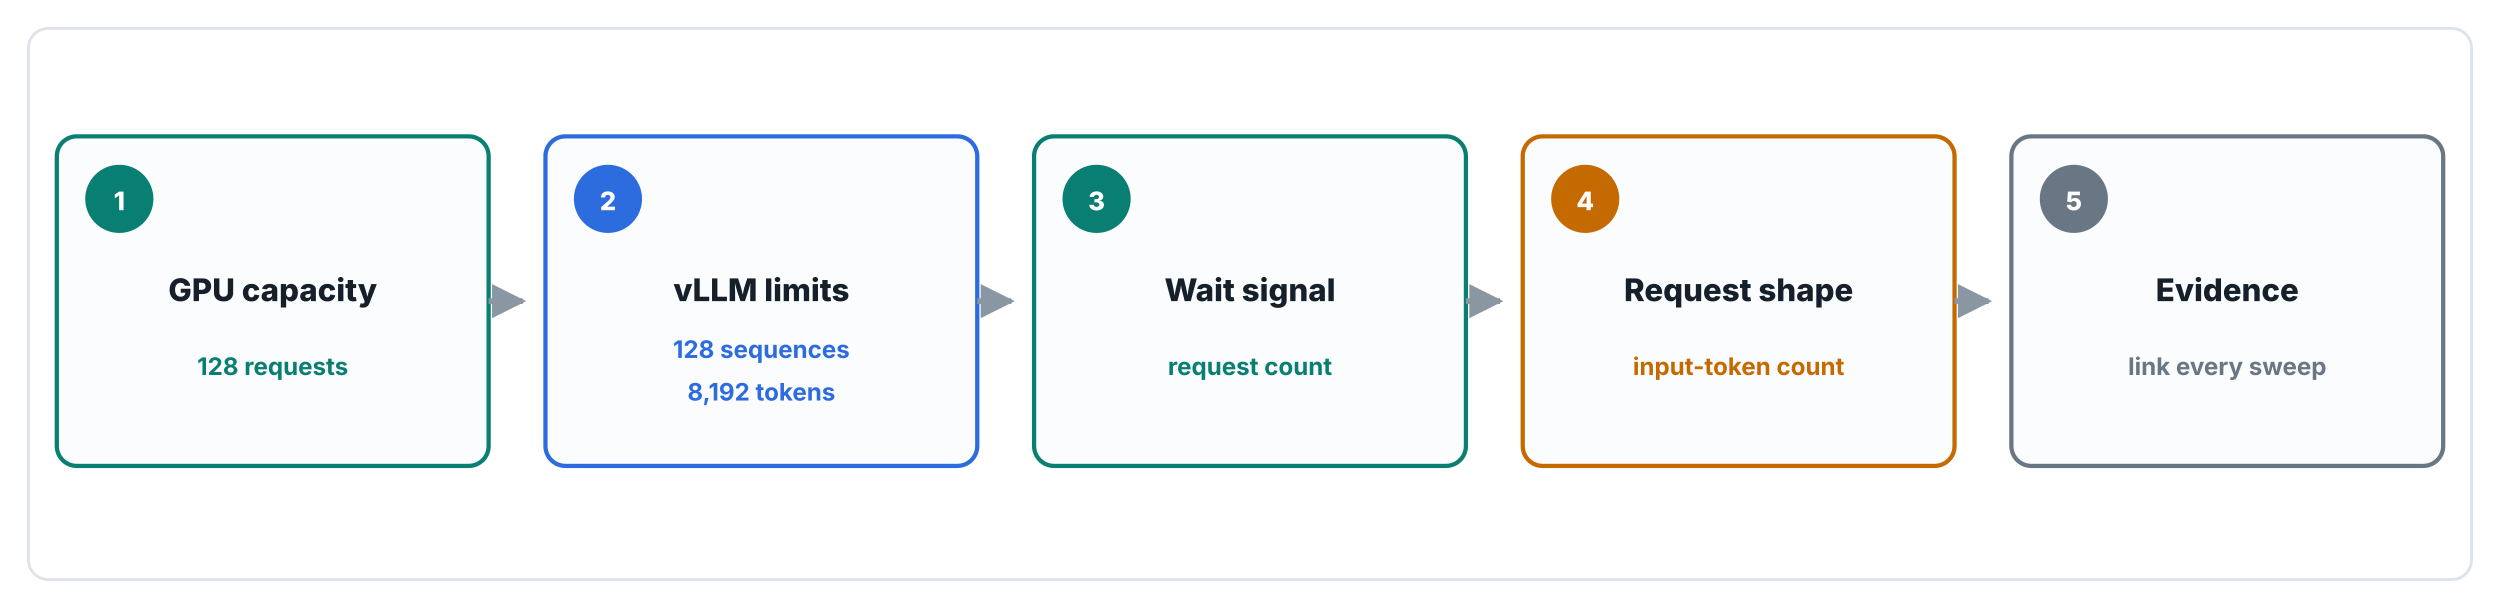
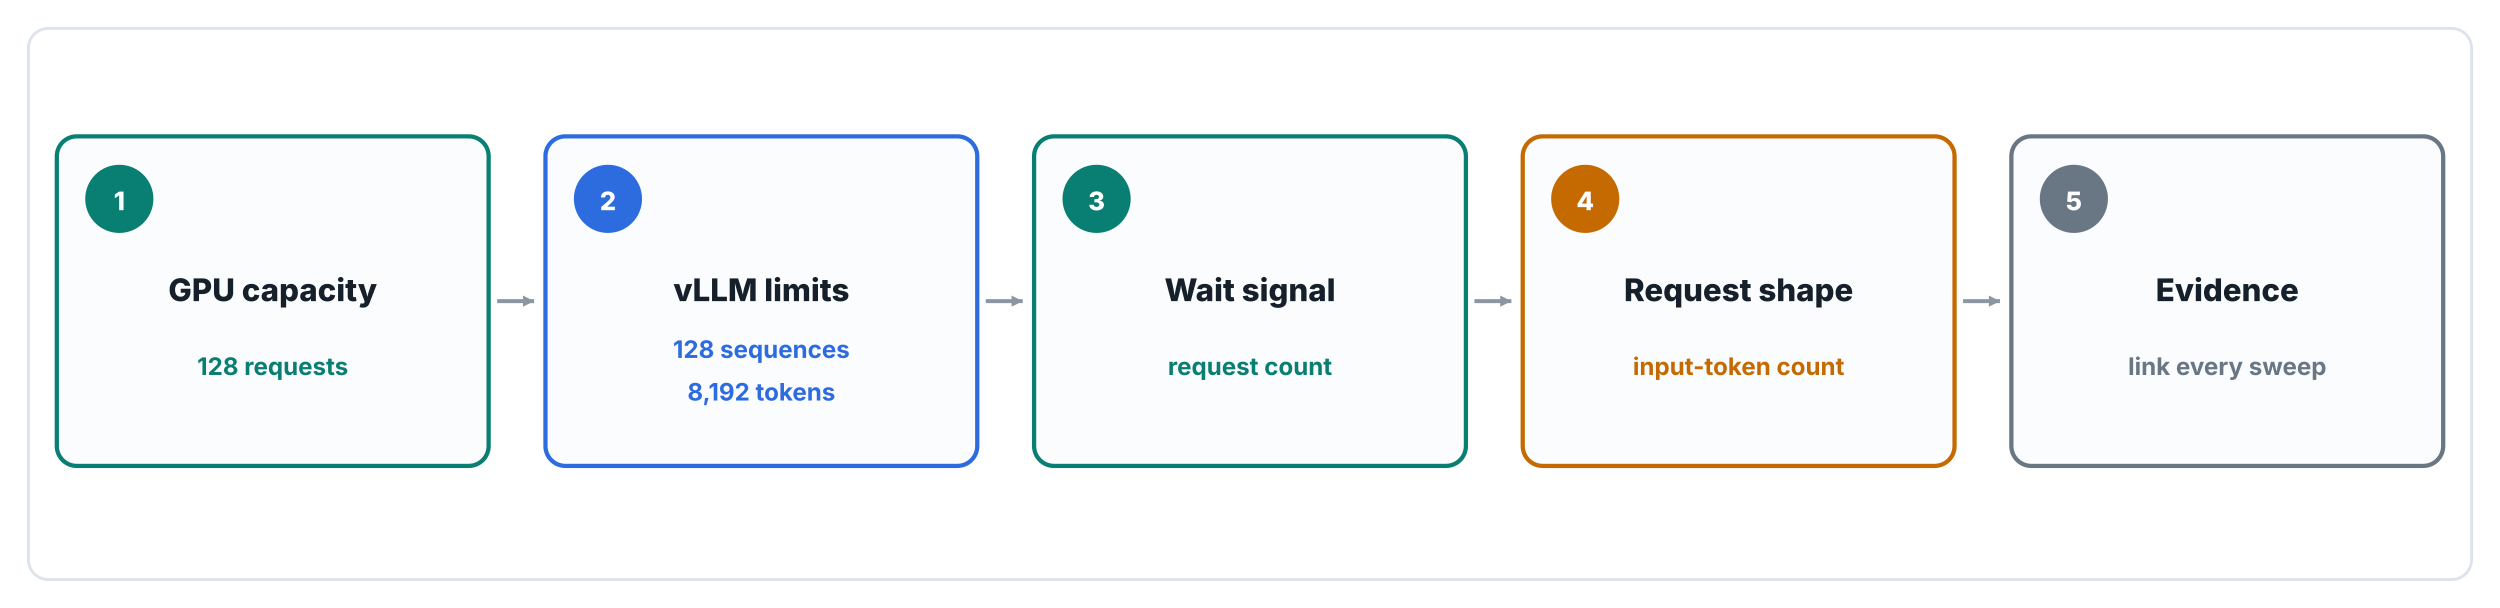
<svg xmlns="http://www.w3.org/2000/svg" width="880" height="214" viewBox="0 0 880 214" role="img" aria-label="The configuration process first finds GPU capacity, then sets vLLM limits, chooses when requests wait, accounts for request shape, and links every sweep to its evidence.">
  <style>text{font-family:system-ui,-apple-system,sans-serif}</style>
  <rect width="880" height="214" fill="#ffffff" />
  <rect x="10" y="10" width="860" height="194" rx="7" fill="#ffffff" stroke="#dde3ea" />
  <defs>
-     <marker id="ladder-arrow" viewBox="0 0 10 10" refX="9" refY="5" markerWidth="6" markerHeight="6" orient="auto">
-       <path d="M0 0L10 5L0 10Z" fill="#8b96a3" />
+     <marker id="ladder-arrow" viewBox="0 0 10 10" refX="8" refY="5" markerWidth="3.5" markerHeight="3.5" orient="auto">
+       <path d="M0 1L8 5L0 9Z" fill="#8b96a3" />
    </marker>
  </defs>
  <rect x="20" y="48" width="152" height="116" rx="7" fill="#fbfcfd" stroke="#087f72" stroke-width="1.5" />
  <circle cx="42" cy="70" r="12" fill="#087f72" />
  <text x="42.0" y="74.0" fill="#ffffff" font-size="9" font-weight="800" text-anchor="middle">1</text>
  <text x="96.0" y="106.0" fill="#15202b" font-size="11" font-weight="800" text-anchor="middle">GPU capacity</text>
  <text x="96.0" y="132.0" fill="#087f72" font-size="8.5" font-weight="700" text-anchor="middle">128 requests</text>
-   <path d="M172 106.0 H184" stroke="#8b96a3" stroke-width="2" marker-end="url(#ladder-arrow)" />
+   <path d="M175 106.0 H188" stroke="#8b96a3" stroke-width="1.4" marker-end="url(#ladder-arrow)" />
  <rect x="192" y="48" width="152" height="116" rx="7" fill="#fbfcfd" stroke="#2d6cdf" stroke-width="1.5" />
  <circle cx="214" cy="70" r="12" fill="#2d6cdf" />
  <text x="214.0" y="74.0" fill="#ffffff" font-size="9" font-weight="800" text-anchor="middle">2</text>
  <text x="268.0" y="106.0" fill="#15202b" font-size="11" font-weight="800" text-anchor="middle">vLLM limits</text>
  <text x="268.0" y="126.0" fill="#2d6cdf" font-size="8.5" font-weight="700" text-anchor="middle">128 sequences</text>
  <text x="268.0" y="141.0" fill="#2d6cdf" font-size="8.5" font-weight="700" text-anchor="middle">8,192 tokens</text>
-   <path d="M344 106.0 H356" stroke="#8b96a3" stroke-width="2" marker-end="url(#ladder-arrow)" />
+   <path d="M347 106.0 H360" stroke="#8b96a3" stroke-width="1.4" marker-end="url(#ladder-arrow)" />
  <rect x="364" y="48" width="152" height="116" rx="7" fill="#fbfcfd" stroke="#087f72" stroke-width="1.5" />
  <circle cx="386" cy="70" r="12" fill="#087f72" />
  <text x="386.0" y="74.0" fill="#ffffff" font-size="9" font-weight="800" text-anchor="middle">3</text>
  <text x="440.0" y="106.0" fill="#15202b" font-size="11" font-weight="800" text-anchor="middle">Wait signal</text>
  <text x="440.0" y="132.0" fill="#087f72" font-size="8.5" font-weight="700" text-anchor="middle">request count</text>
-   <path d="M516 106.0 H528" stroke="#8b96a3" stroke-width="2" marker-end="url(#ladder-arrow)" />
+   <path d="M519 106.0 H532" stroke="#8b96a3" stroke-width="1.4" marker-end="url(#ladder-arrow)" />
  <rect x="536" y="48" width="152" height="116" rx="7" fill="#fbfcfd" stroke="#c56a00" stroke-width="1.5" />
  <circle cx="558" cy="70" r="12" fill="#c56a00" />
  <text x="558.0" y="74.0" fill="#ffffff" font-size="9" font-weight="800" text-anchor="middle">4</text>
  <text x="612.0" y="106.0" fill="#15202b" font-size="11" font-weight="800" text-anchor="middle">Request shape</text>
  <text x="612.0" y="132.0" fill="#c56a00" font-size="8.5" font-weight="700" text-anchor="middle">input-token count</text>
-   <path d="M688 106.0 H700" stroke="#8b96a3" stroke-width="2" marker-end="url(#ladder-arrow)" />
+   <path d="M691 106.0 H704" stroke="#8b96a3" stroke-width="1.4" marker-end="url(#ladder-arrow)" />
  <rect x="708" y="48" width="152" height="116" rx="7" fill="#fbfcfd" stroke="#697684" stroke-width="1.5" />
  <circle cx="730" cy="70" r="12" fill="#697684" />
  <text x="730.0" y="74.0" fill="#ffffff" font-size="9" font-weight="800" text-anchor="middle">5</text>
  <text x="784.0" y="106.0" fill="#15202b" font-size="11" font-weight="800" text-anchor="middle">Evidence</text>
  <text x="784.0" y="132.0" fill="#697684" font-size="8.5" font-weight="700" text-anchor="middle">link every sweep</text>
</svg>
